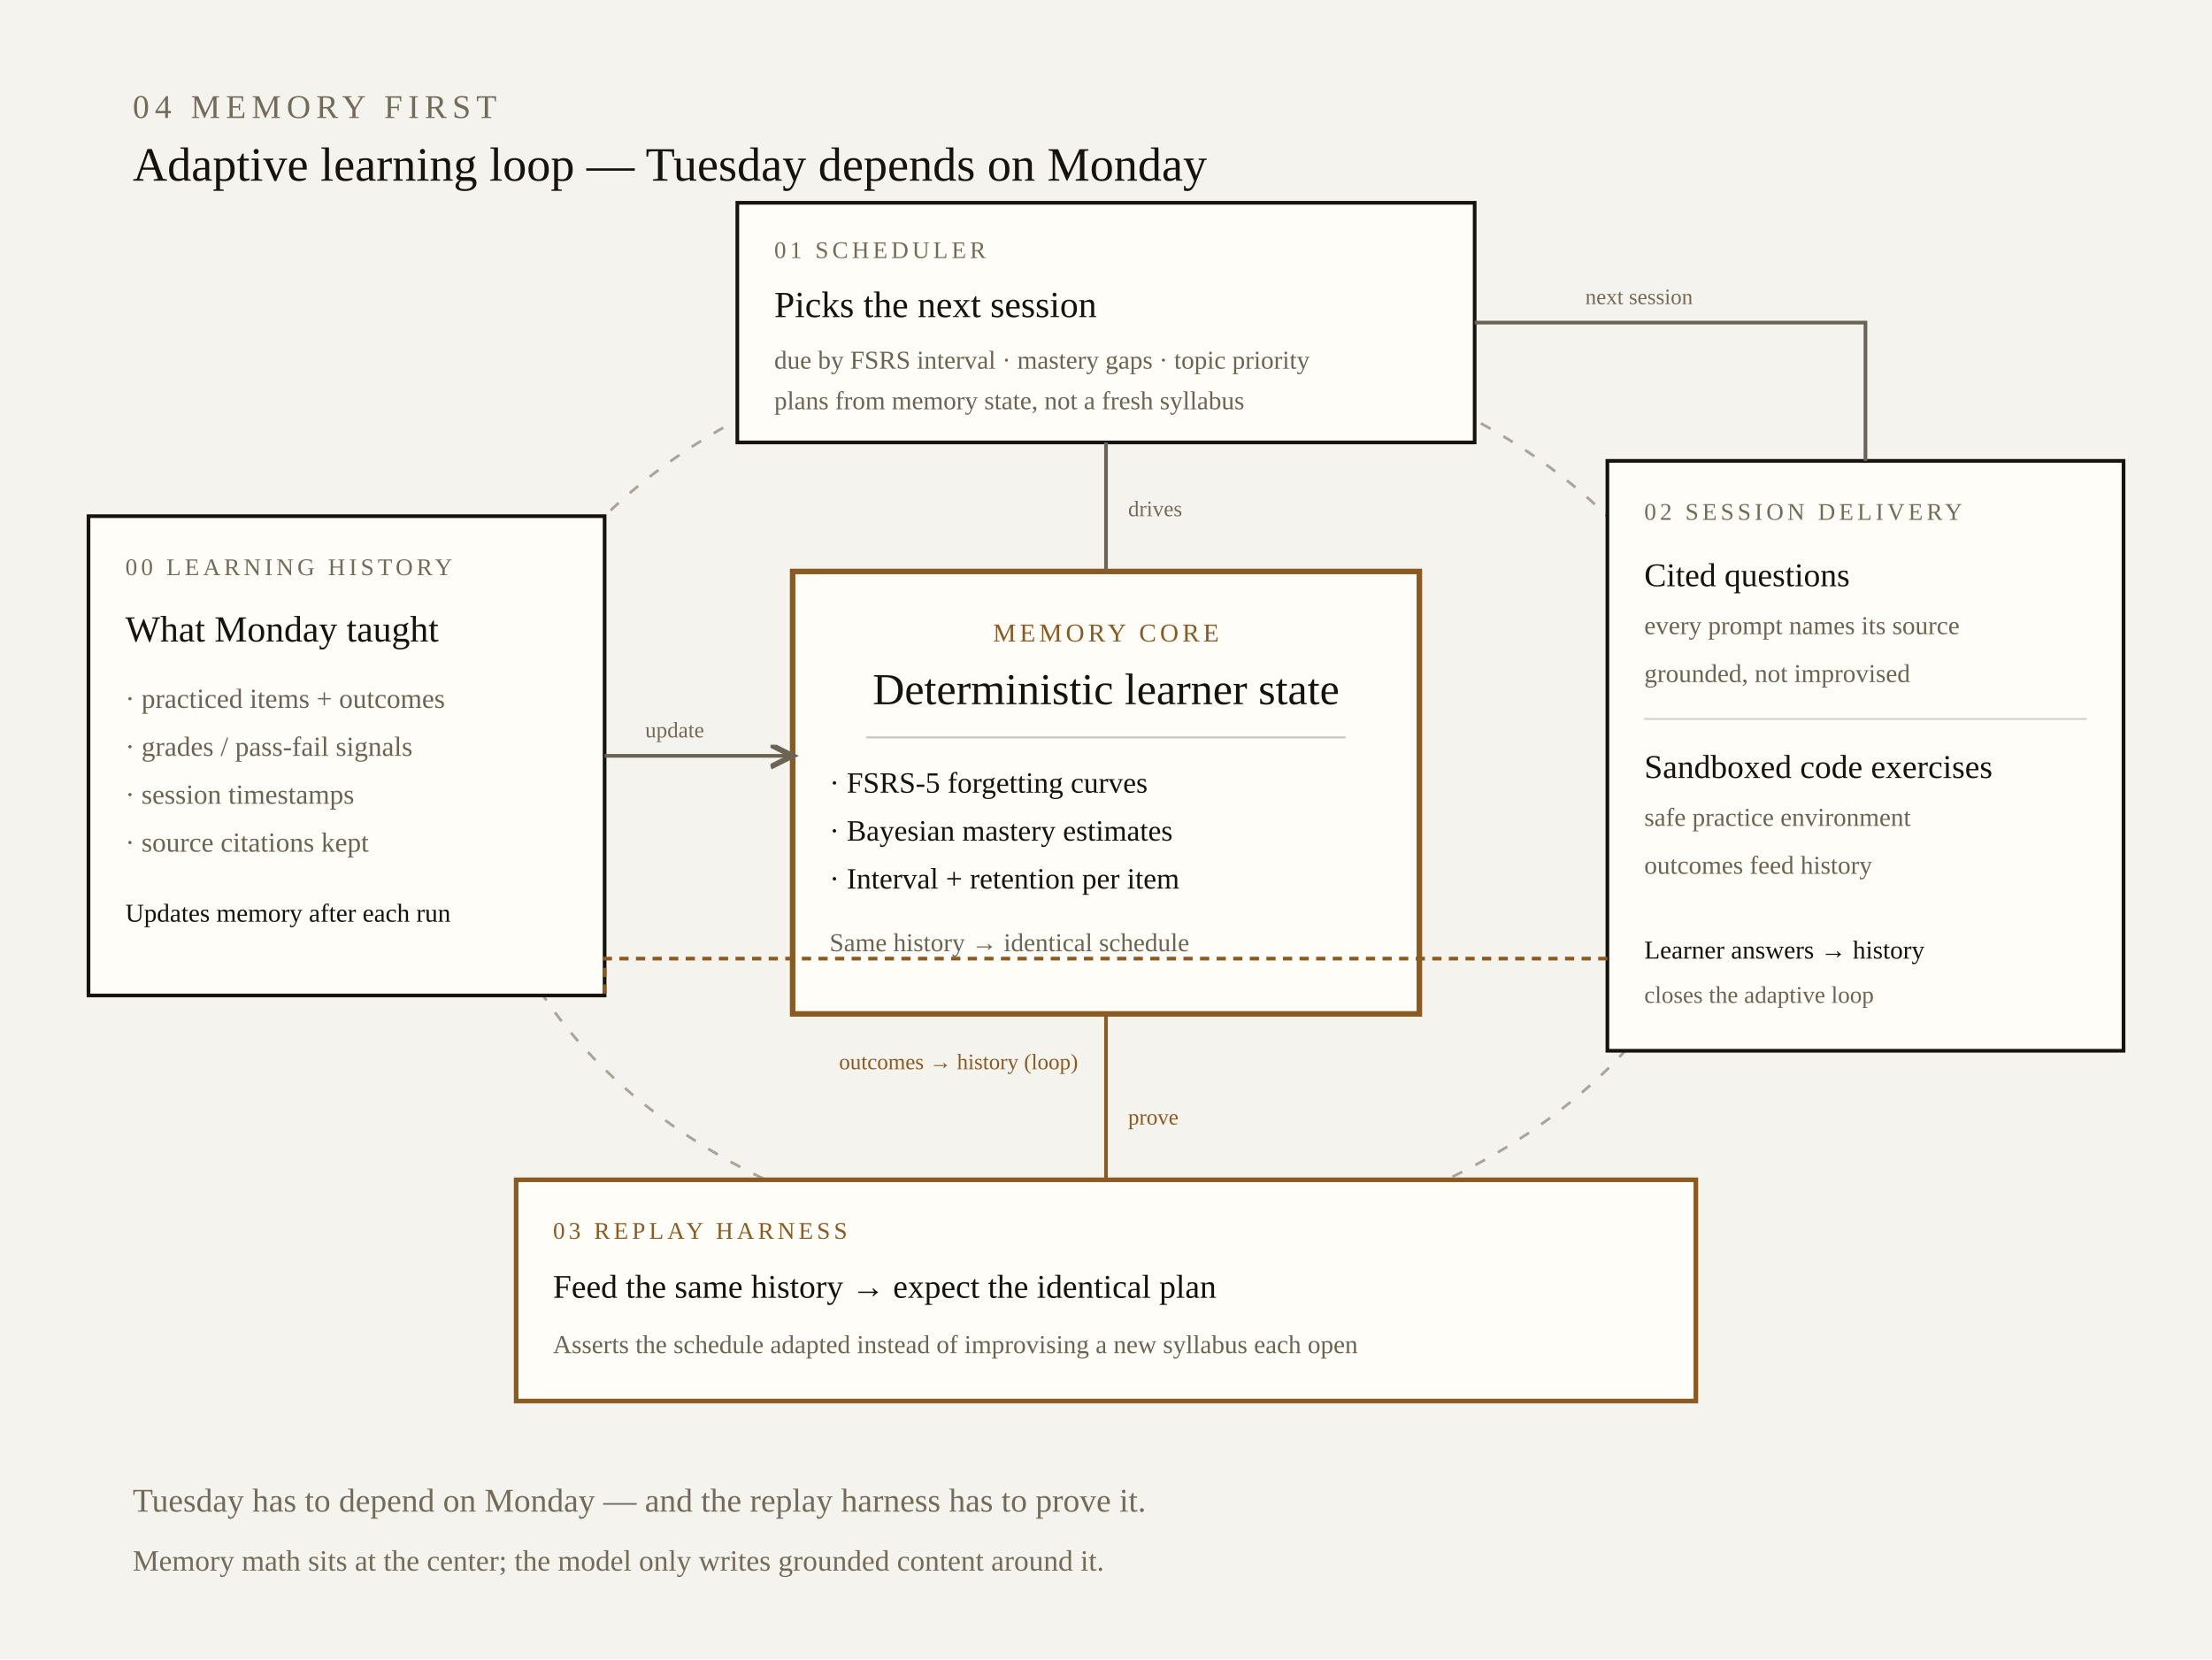
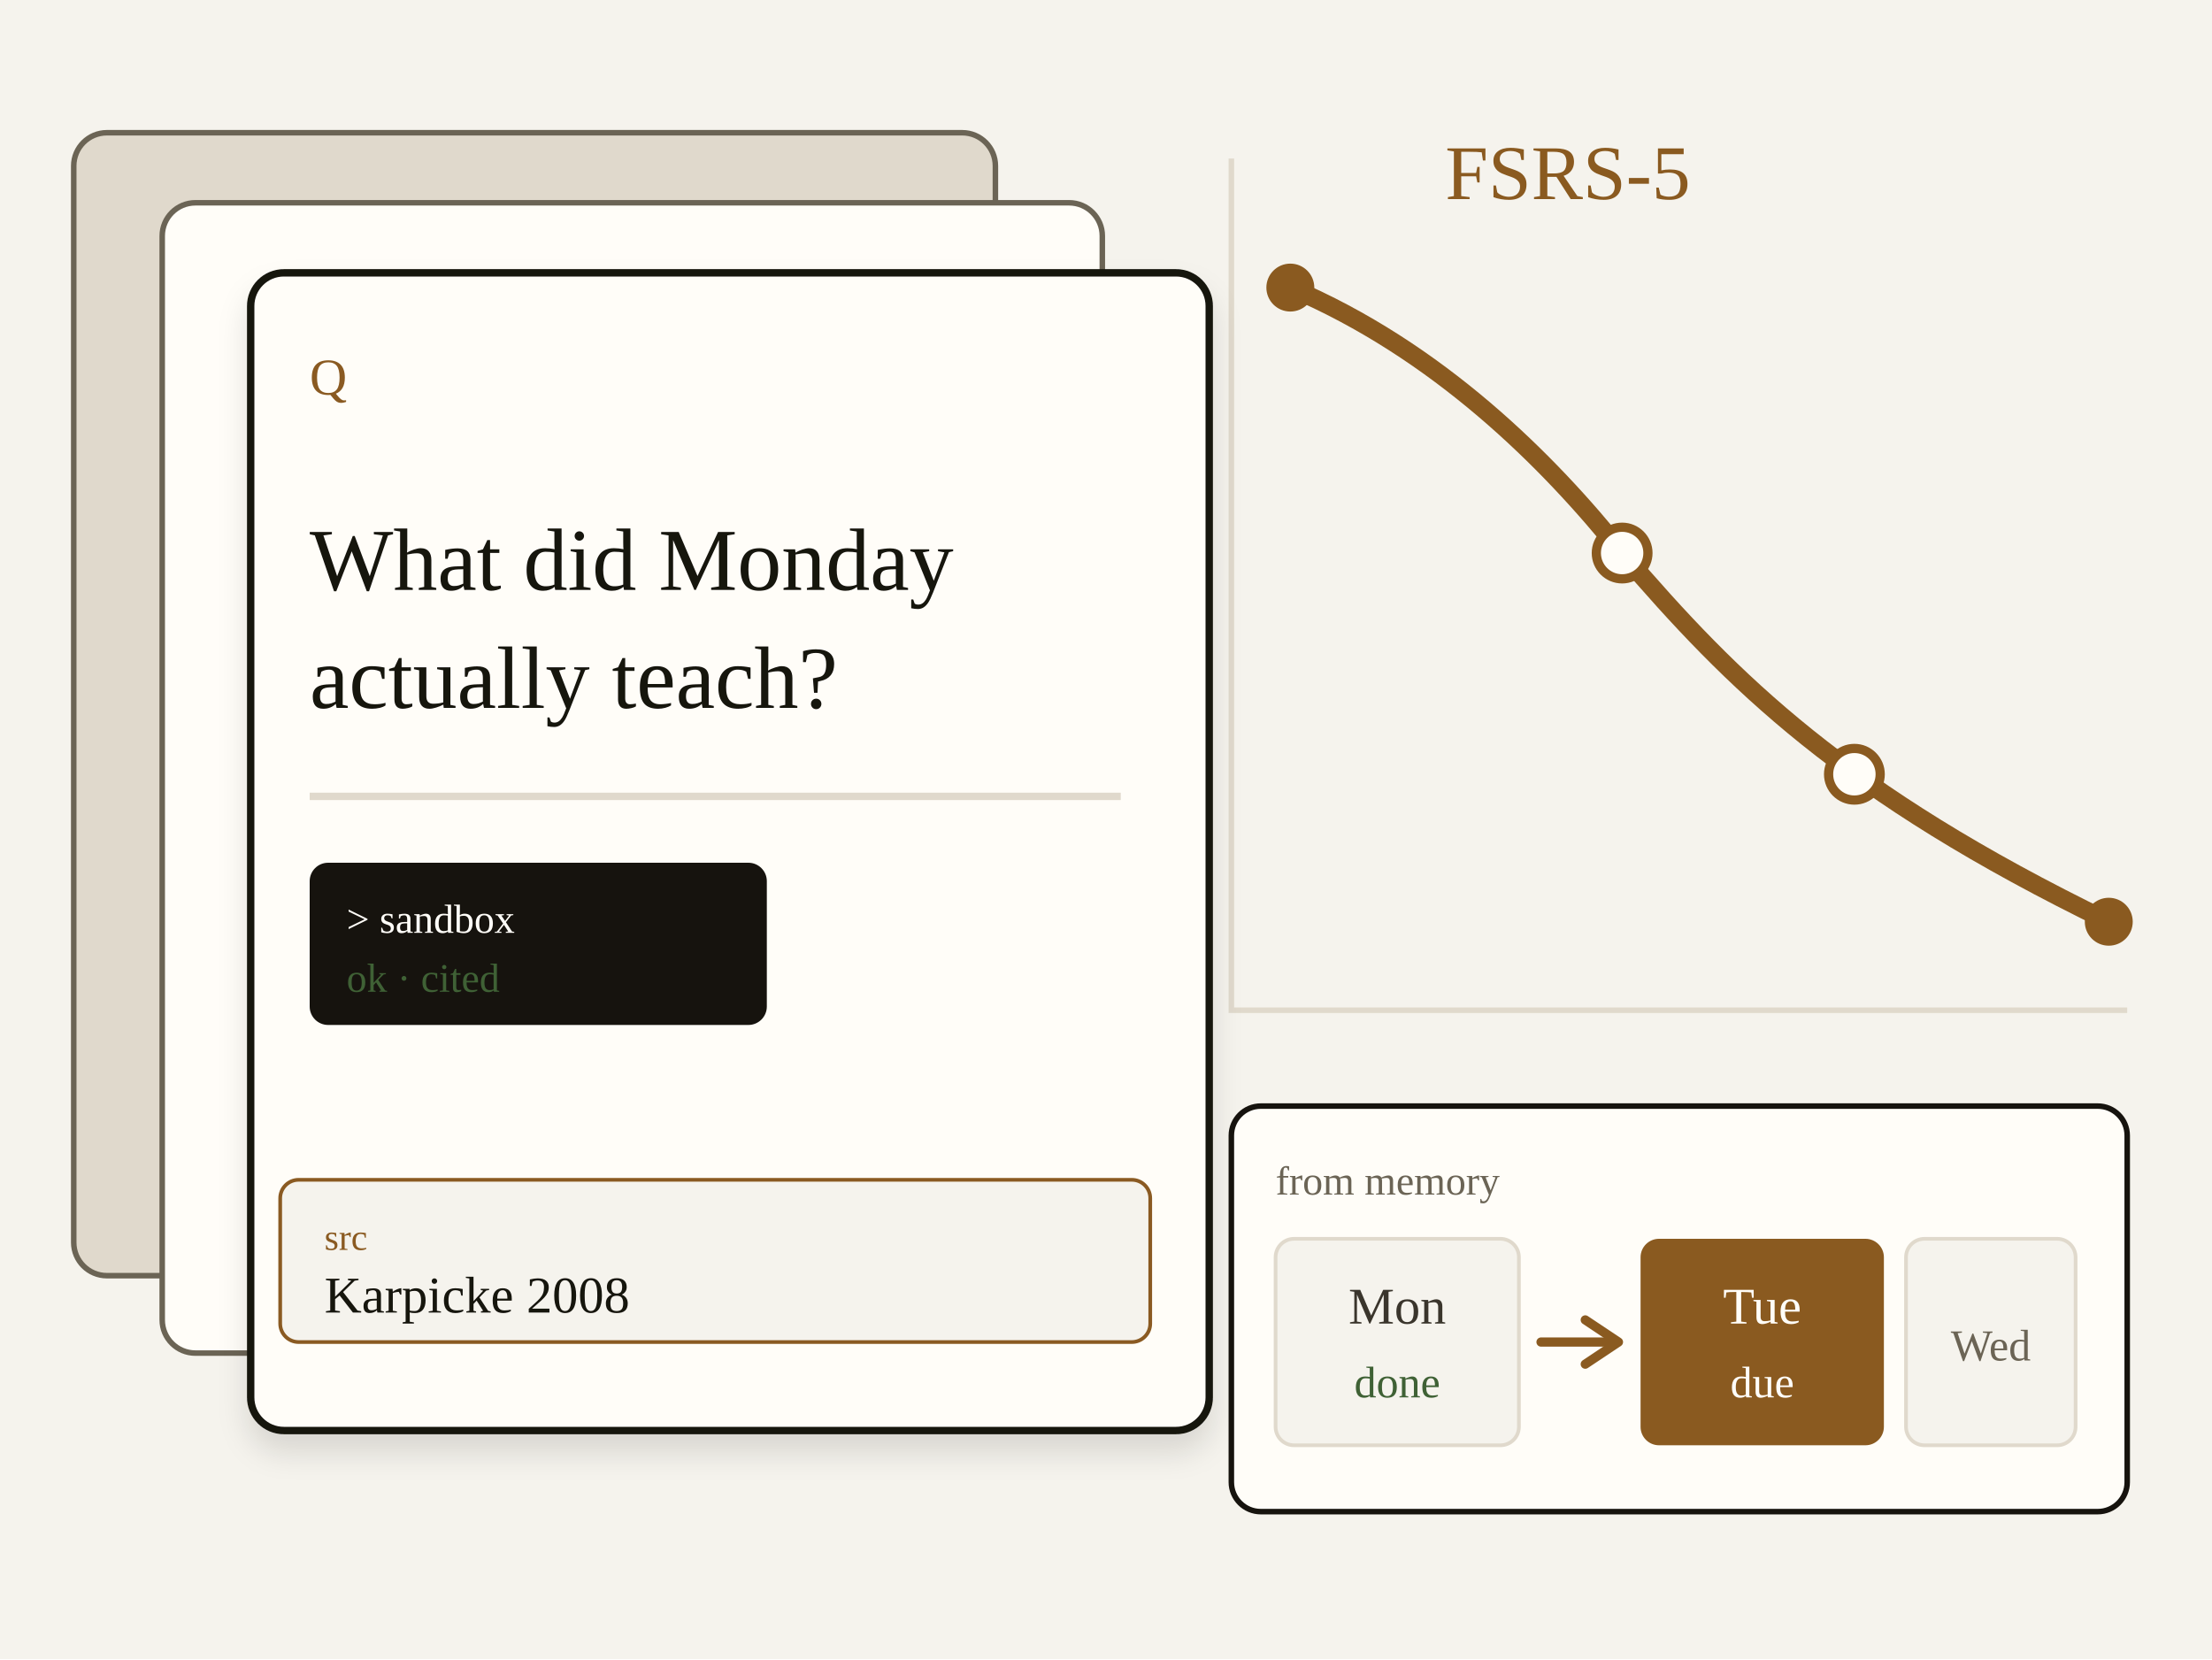
- <svg xmlns="http://www.w3.org/2000/svg" viewBox="0 0 1200 900" role="img" aria-labelledby="title desc">
+ <svg xmlns="http://www.w3.org/2000/svg" viewBox="0 0 1200 900" role="img" aria-labelledby="ta-title ta-desc">
+   <defs>
+     <filter id="ta-shadow" x="-8%" y="-6%" width="120%" height="120%">
+       <feDropShadow dx="0" dy="10" stdDeviation="8" flood-color="#16130e" flood-opacity="0.12" />
+     </filter>
+   </defs>
  <rect width="1200" height="900" fill="#f5f3ed" />
-   <text x="72" y="64" fill="#736b5a" font-family="Georgia, 'Times New Roman', serif" font-size="18" letter-spacing="3">04  MEMORY FIRST</text>
-   <text x="72" y="98" fill="#16130e" font-family="Georgia, 'Times New Roman', serif" font-size="26">Adaptive learning loop — Tuesday depends on Monday</text>
-   <ellipse cx="600" cy="430" rx="340" ry="250" fill="none" stroke="#6b6455" stroke-width="1.5" stroke-dasharray="6 8" opacity="0.55" />
-   <rect x="430" y="310" width="340" height="240" fill="#fffdf8" stroke="#8a5a20" stroke-width="3" />
-   <text x="600" y="348" text-anchor="middle" fill="#8a5a20" font-family="Georgia, 'Times New Roman', serif" font-size="14" letter-spacing="2">MEMORY CORE</text>
-   <text x="600" y="382" text-anchor="middle" fill="#16130e" font-family="Georgia, 'Times New Roman', serif" font-size="24">Deterministic learner state</text>
-   <line x1="470" y1="400" x2="730" y2="400" stroke="#16130e" stroke-width="1" opacity="0.25" />
-   <text x="450" y="430" fill="#16130e" font-family="Georgia, 'Times New Roman', serif" font-size="16">· FSRS-5 forgetting curves</text>
-   <text x="450" y="456" fill="#16130e" font-family="Georgia, 'Times New Roman', serif" font-size="16">· Bayesian mastery estimates</text>
-   <text x="450" y="482" fill="#16130e" font-family="Georgia, 'Times New Roman', serif" font-size="16">· Interval + retention per item</text>
-   <text x="450" y="516" fill="#6b6455" font-family="Georgia, 'Times New Roman', serif" font-size="14">Same history → identical schedule</text>
-   <rect x="400" y="110" width="400" height="130" fill="#fffdf8" stroke="#16130e" stroke-width="2" />
-   <text x="420" y="140" fill="#736b5a" font-family="Georgia, 'Times New Roman', serif" font-size="13" letter-spacing="2">01  SCHEDULER</text>
-   <text x="420" y="172" fill="#16130e" font-family="Georgia, 'Times New Roman', serif" font-size="20">Picks the next session</text>
-   <text x="420" y="200" fill="#6b6455" font-family="Georgia, 'Times New Roman', serif" font-size="14">due by FSRS interval · mastery gaps · topic priority</text>
-   <text x="420" y="222" fill="#6b6455" font-family="Georgia, 'Times New Roman', serif" font-size="14">plans from memory state, not a fresh syllabus</text>
-   <rect x="48" y="280" width="280" height="260" fill="#fffdf8" stroke="#16130e" stroke-width="2" />
-   <text x="68" y="312" fill="#736b5a" font-family="Georgia, 'Times New Roman', serif" font-size="13" letter-spacing="2">00  LEARNING HISTORY</text>
-   <text x="68" y="348" fill="#16130e" font-family="Georgia, 'Times New Roman', serif" font-size="20">What Monday taught</text>
-   <text x="68" y="384" fill="#6b6455" font-family="Georgia, 'Times New Roman', serif" font-size="15">· practiced items + outcomes</text>
-   <text x="68" y="410" fill="#6b6455" font-family="Georgia, 'Times New Roman', serif" font-size="15">· grades / pass-fail signals</text>
-   <text x="68" y="436" fill="#6b6455" font-family="Georgia, 'Times New Roman', serif" font-size="15">· session timestamps</text>
-   <text x="68" y="462" fill="#6b6455" font-family="Georgia, 'Times New Roman', serif" font-size="15">· source citations kept</text>
-   <text x="68" y="500" fill="#16130e" font-family="Georgia, 'Times New Roman', serif" font-size="14">Updates memory after each run</text>
-   <rect x="872" y="250" width="280" height="320" fill="#fffdf8" stroke="#16130e" stroke-width="2" />
-   <text x="892" y="282" fill="#736b5a" font-family="Georgia, 'Times New Roman', serif" font-size="13" letter-spacing="2">02  SESSION DELIVERY</text>
-   <text x="892" y="318" fill="#16130e" font-family="Georgia, 'Times New Roman', serif" font-size="18">Cited questions</text>
-   <text x="892" y="344" fill="#6b6455" font-family="Georgia, 'Times New Roman', serif" font-size="14">every prompt names its source</text>
-   <text x="892" y="370" fill="#6b6455" font-family="Georgia, 'Times New Roman', serif" font-size="14">grounded, not improvised</text>
-   <line x1="892" y1="390" x2="1132" y2="390" stroke="#16130e" stroke-width="1" opacity="0.2" />
-   <text x="892" y="422" fill="#16130e" font-family="Georgia, 'Times New Roman', serif" font-size="18">Sandboxed code exercises</text>
-   <text x="892" y="448" fill="#6b6455" font-family="Georgia, 'Times New Roman', serif" font-size="14">safe practice environment</text>
-   <text x="892" y="474" fill="#6b6455" font-family="Georgia, 'Times New Roman', serif" font-size="14">outcomes feed history</text>
-   <text x="892" y="520" fill="#16130e" font-family="Georgia, 'Times New Roman', serif" font-size="14">Learner answers → history</text>
-   <text x="892" y="544" fill="#6b6455" font-family="Georgia, 'Times New Roman', serif" font-size="13">closes the adaptive loop</text>
-   <rect x="280" y="640" width="640" height="120" fill="#fffdf8" stroke="#8a5a20" stroke-width="2.5" />
-   <text x="300" y="672" fill="#8a5a20" font-family="Georgia, 'Times New Roman', serif" font-size="13" letter-spacing="2">03  REPLAY HARNESS</text>
-   <text x="300" y="704" fill="#16130e" font-family="Georgia, 'Times New Roman', serif" font-size="18">Feed the same history → expect the identical plan</text>
-   <text x="300" y="734" fill="#6b6455" font-family="Georgia, 'Times New Roman', serif" font-size="14">Asserts the schedule adapted instead of improvising a new syllabus each open</text>
-   <path d="M328 410 H430" fill="none" stroke="#6b6455" stroke-width="2" marker-end="url(#arrow)" />
-   <text x="350" y="400" fill="#736b5a" font-family="Georgia, 'Times New Roman', serif" font-size="12">update</text>
-   <path d="M600 310 V240" fill="none" stroke="#6b6455" stroke-width="2" />
-   <text x="612" y="280" fill="#736b5a" font-family="Georgia, 'Times New Roman', serif" font-size="12">drives</text>
-   <path d="M800 175 H1012 V250" fill="none" stroke="#6b6455" stroke-width="2" />
-   <text x="860" y="165" fill="#736b5a" font-family="Georgia, 'Times New Roman', serif" font-size="12">next session</text>
-   <path d="M872 520 H328 V540" fill="none" stroke="#8a5a20" stroke-width="2" stroke-dasharray="5 4" />
-   <text x="520" y="580" text-anchor="middle" fill="#8a5a20" font-family="Georgia, 'Times New Roman', serif" font-size="12">outcomes → history (loop)</text>
-   <path d="M600 550 V640" fill="none" stroke="#8a5a20" stroke-width="2" />
-   <text x="612" y="610" fill="#8a5a20" font-family="Georgia, 'Times New Roman', serif" font-size="12">prove</text>
-   <defs>
-     <marker id="arrow" markerWidth="8" markerHeight="8" refX="6" refY="3" orient="auto">
-       <path d="M0,0 L6,3 L0,6" fill="none" stroke="#6b6455" stroke-width="1.5" />
-     </marker>
-   </defs>
-   <text x="72" y="820" fill="#736b5a" font-family="Georgia, 'Times New Roman', serif" font-size="18">Tuesday has to depend on Monday — and the replay harness has to prove it.</text>
-   <text x="72" y="852" fill="#736b5a" font-family="Georgia, 'Times New Roman', serif" font-size="16">Memory math sits at the center; the model only writes grounded content around it.</text>
+   <g id="ta-curve" fill="none">
+     <path d="M 668 86 V 548 H 1154" stroke="#e0d9cc" stroke-width="3" />
+     <path d="M 700 156              C 780 190, 840 250, 880 300              C 940 370, 1000 430, 1144 500" stroke="#8a5a20" stroke-width="10" stroke-linecap="round" />
+   </g>
+   <circle cx="700" cy="156" r="13" fill="#8a5a20" />
+   <circle cx="880" cy="300" r="14" fill="#fffdf8" stroke="#8a5a20" stroke-width="5" />
+   <circle cx="1006" cy="420" r="14" fill="#fffdf8" stroke="#8a5a20" stroke-width="5" />
+   <circle cx="1144" cy="500" r="13" fill="#8a5a20" />
+   <text x="784" y="108" fill="#8a5a20" font-family="Georgia, 'Times New Roman', serif" font-size="42">FSRS-5</text>
+   <g id="ta-cards">
+     <rect x="40" y="72" width="500" height="620" rx="18" fill="#e0d9cc" stroke="#6b6455" stroke-width="3" />
+     <rect x="88" y="110" width="510" height="624" rx="18" fill="#fffdf8" stroke="#6b6455" stroke-width="3" />
+     <g filter="url(#ta-shadow)">
+       <rect x="136" y="148" width="520" height="628" rx="18" fill="#fffdf8" stroke="#16130e" stroke-width="4" />
+       <text x="168" y="214" fill="#8a5a20" font-family="Georgia, 'Times New Roman', serif" font-size="28">Q</text>
+       <text x="168" y="320" fill="#16130e" font-family="Georgia, 'Times New Roman', serif" font-size="48">What did Monday</text>
+       <text x="168" y="384" fill="#16130e" font-family="Georgia, 'Times New Roman', serif" font-size="48">actually teach?</text>
+       <rect x="168" y="430" width="440" height="4" fill="#e0d9cc" />
+       <rect x="152" y="640" width="472" height="88" rx="10" fill="#f5f3ed" stroke="#8a5a20" stroke-width="2" />
+       <text x="176" y="678" fill="#8a5a20" font-family="Georgia, 'Times New Roman', serif" font-size="20">src</text>
+       <text x="176" y="712" fill="#16130e" font-family="Georgia, 'Times New Roman', serif" font-size="28">Karpicke 2008</text>
+     </g>
+   </g>
+   <g id="ta-sandbox">
+     <rect x="168" y="468" width="248" height="88" rx="10" fill="#16130e" />
+     <text x="188" y="506" fill="#fffdf8" font-family="Georgia, 'Times New Roman', serif" font-size="22">&gt; sandbox</text>
+     <text x="188" y="538" fill="#3f6135" font-family="Georgia, 'Times New Roman', serif" font-size="22">ok · cited</text>
+   </g>
+   <g id="ta-calendar">
+     <rect x="668" y="600" width="486" height="220" rx="16" fill="#fffdf8" stroke="#16130e" stroke-width="3" />
+     <text x="692" y="648" fill="#6b6455" font-family="Georgia, 'Times New Roman', serif" font-size="22">from memory</text>
+     <rect x="692" y="672" width="132" height="112" rx="10" fill="#f5f3ed" stroke="#e0d9cc" stroke-width="2" />
+     <text x="758" y="718" text-anchor="middle" fill="#3a352c" font-family="Georgia, 'Times New Roman', serif" font-size="28">Mon</text>
+     <text x="758" y="758" text-anchor="middle" fill="#3f6135" font-family="Georgia, 'Times New Roman', serif" font-size="24">done</text>
+     <path d="M 836 728 H 872" stroke="#8a5a20" stroke-width="5" stroke-linecap="round" />
+     <path d="M 860 716 L 878 728 L 860 740" fill="none" stroke="#8a5a20" stroke-width="5" stroke-linecap="round" stroke-linejoin="round" />
+     <rect x="890" y="672" width="132" height="112" rx="10" fill="#8a5a20" />
+     <text x="956" y="718" text-anchor="middle" fill="#fffdf8" font-family="Georgia, 'Times New Roman', serif" font-size="28">Tue</text>
+     <text x="956" y="758" text-anchor="middle" fill="#fffdf8" font-family="Georgia, 'Times New Roman', serif" font-size="24">due</text>
+     <rect x="1034" y="672" width="92" height="112" rx="10" fill="#f5f3ed" stroke="#e0d9cc" stroke-width="2" />
+     <text x="1080" y="738" text-anchor="middle" fill="#6b6455" font-family="Georgia, 'Times New Roman', serif" font-size="24">Wed</text>
+   </g>
</svg>
